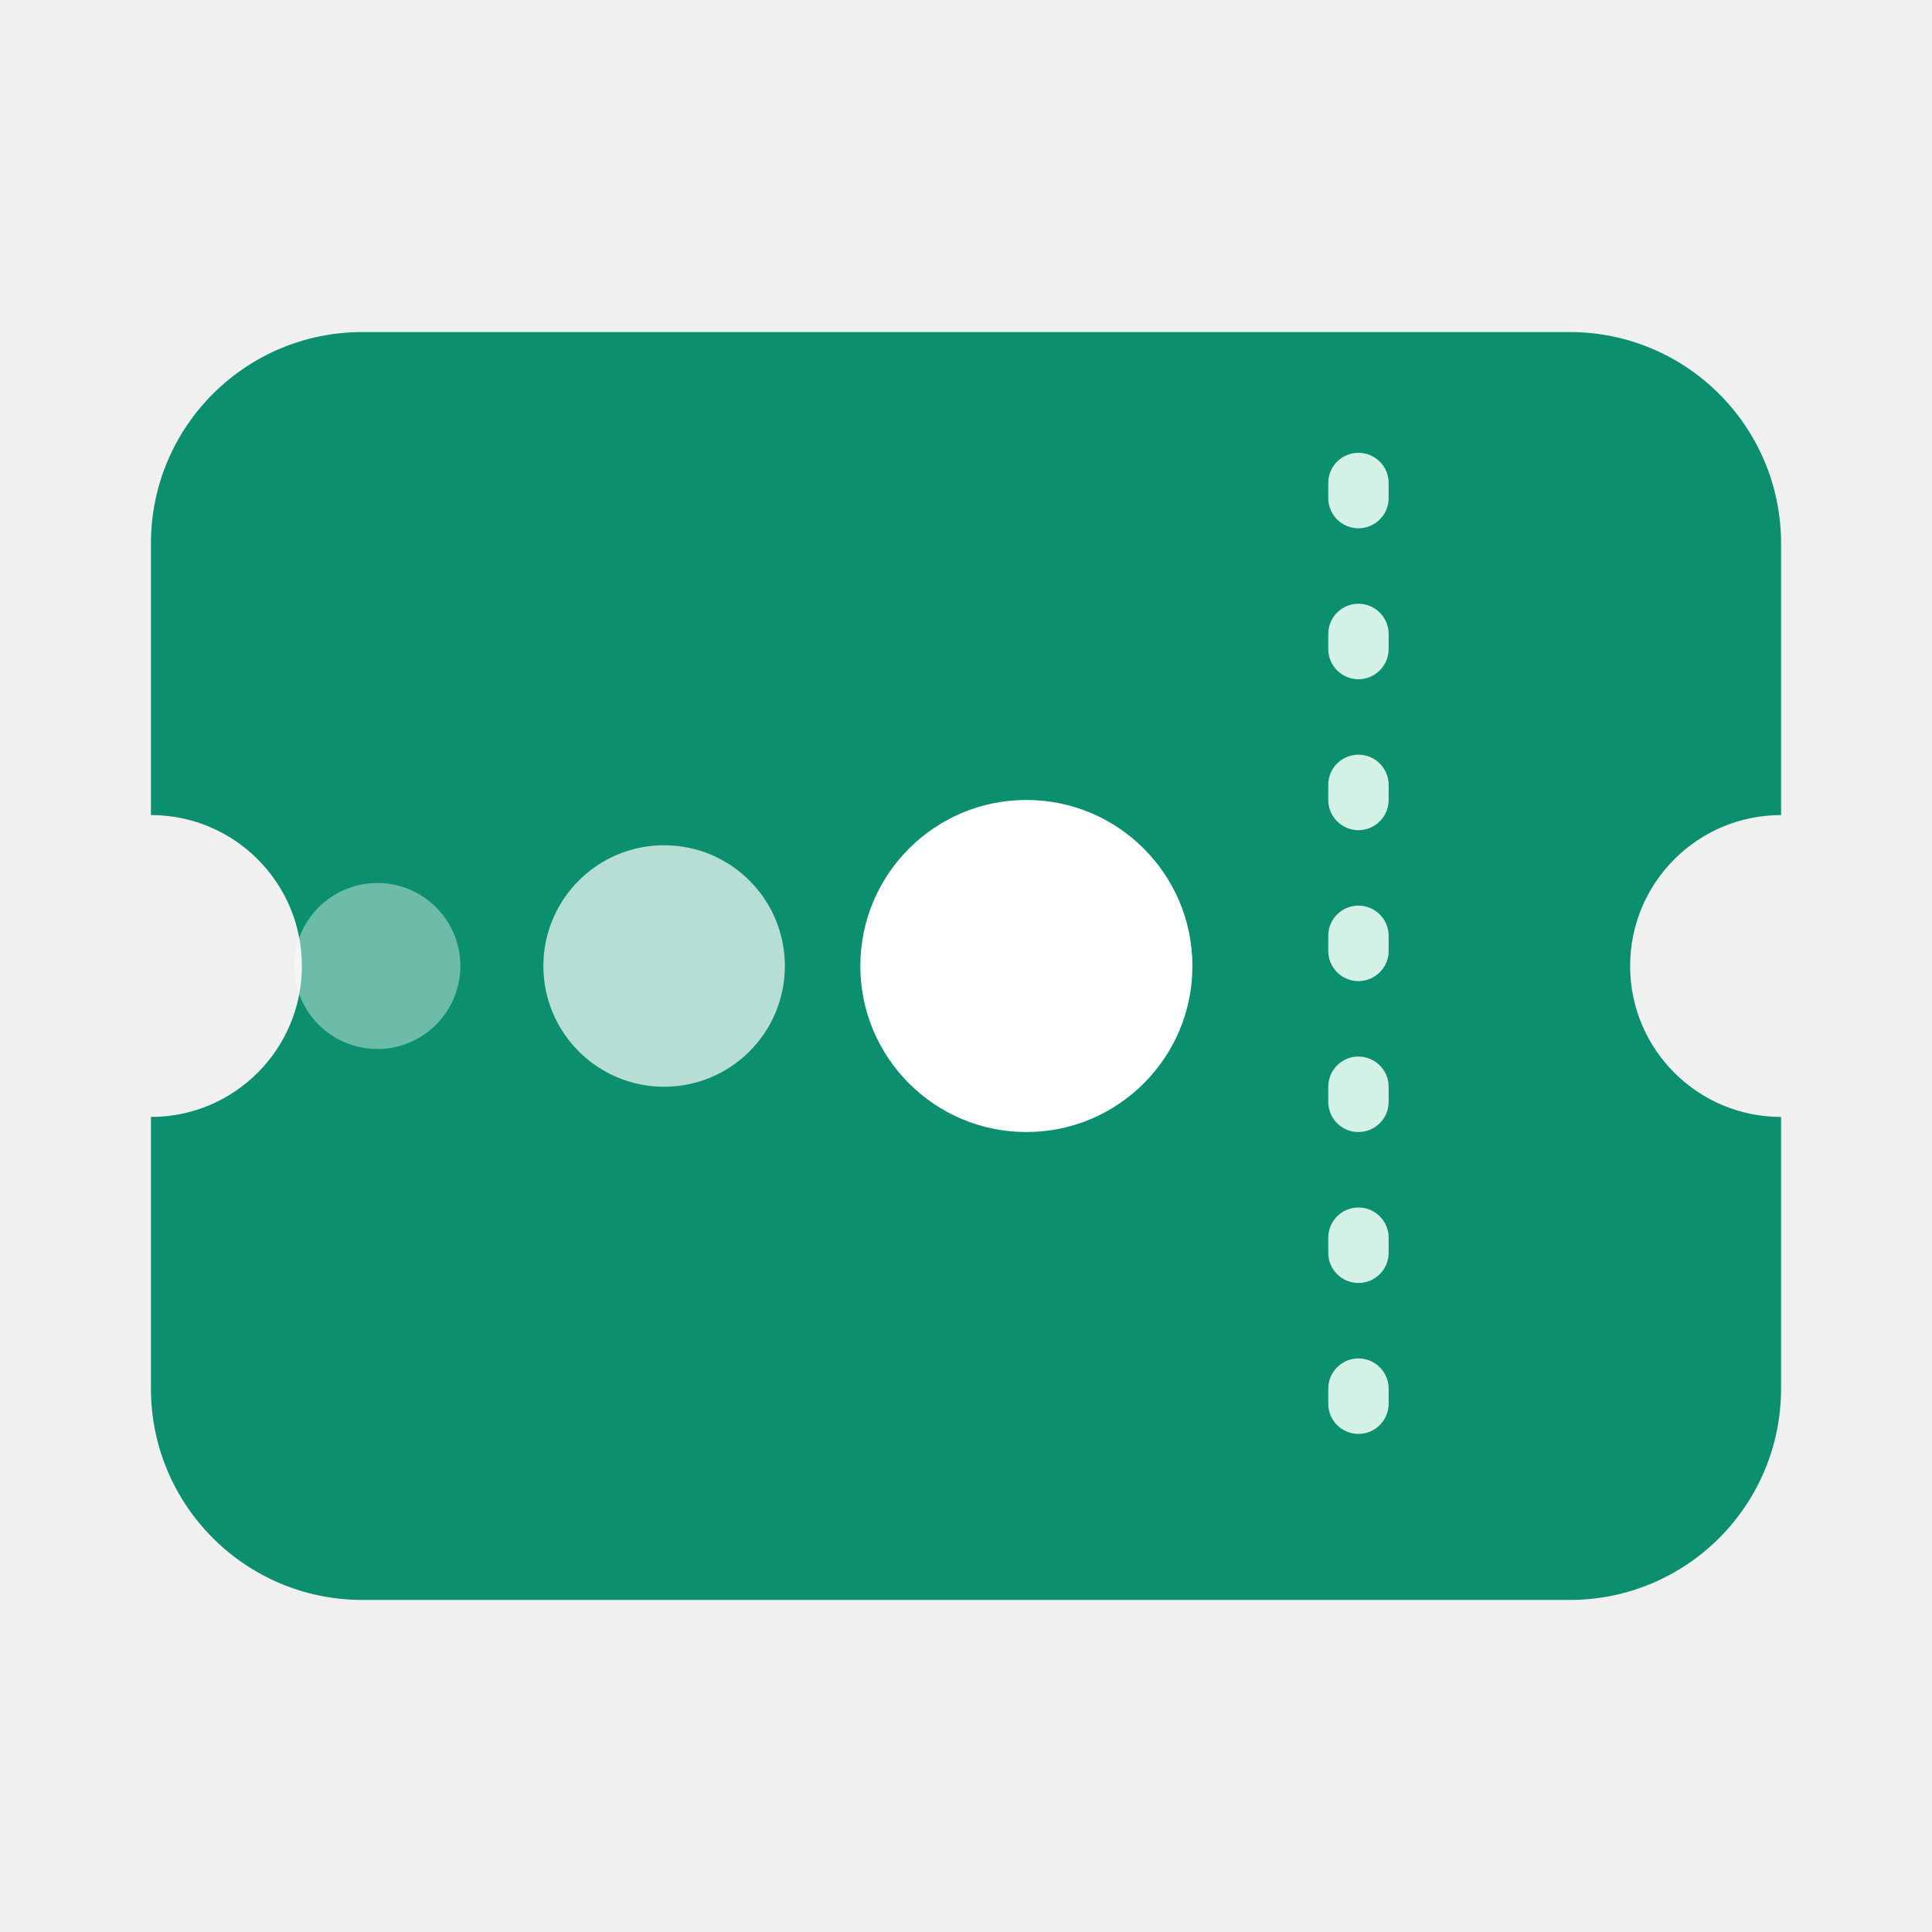
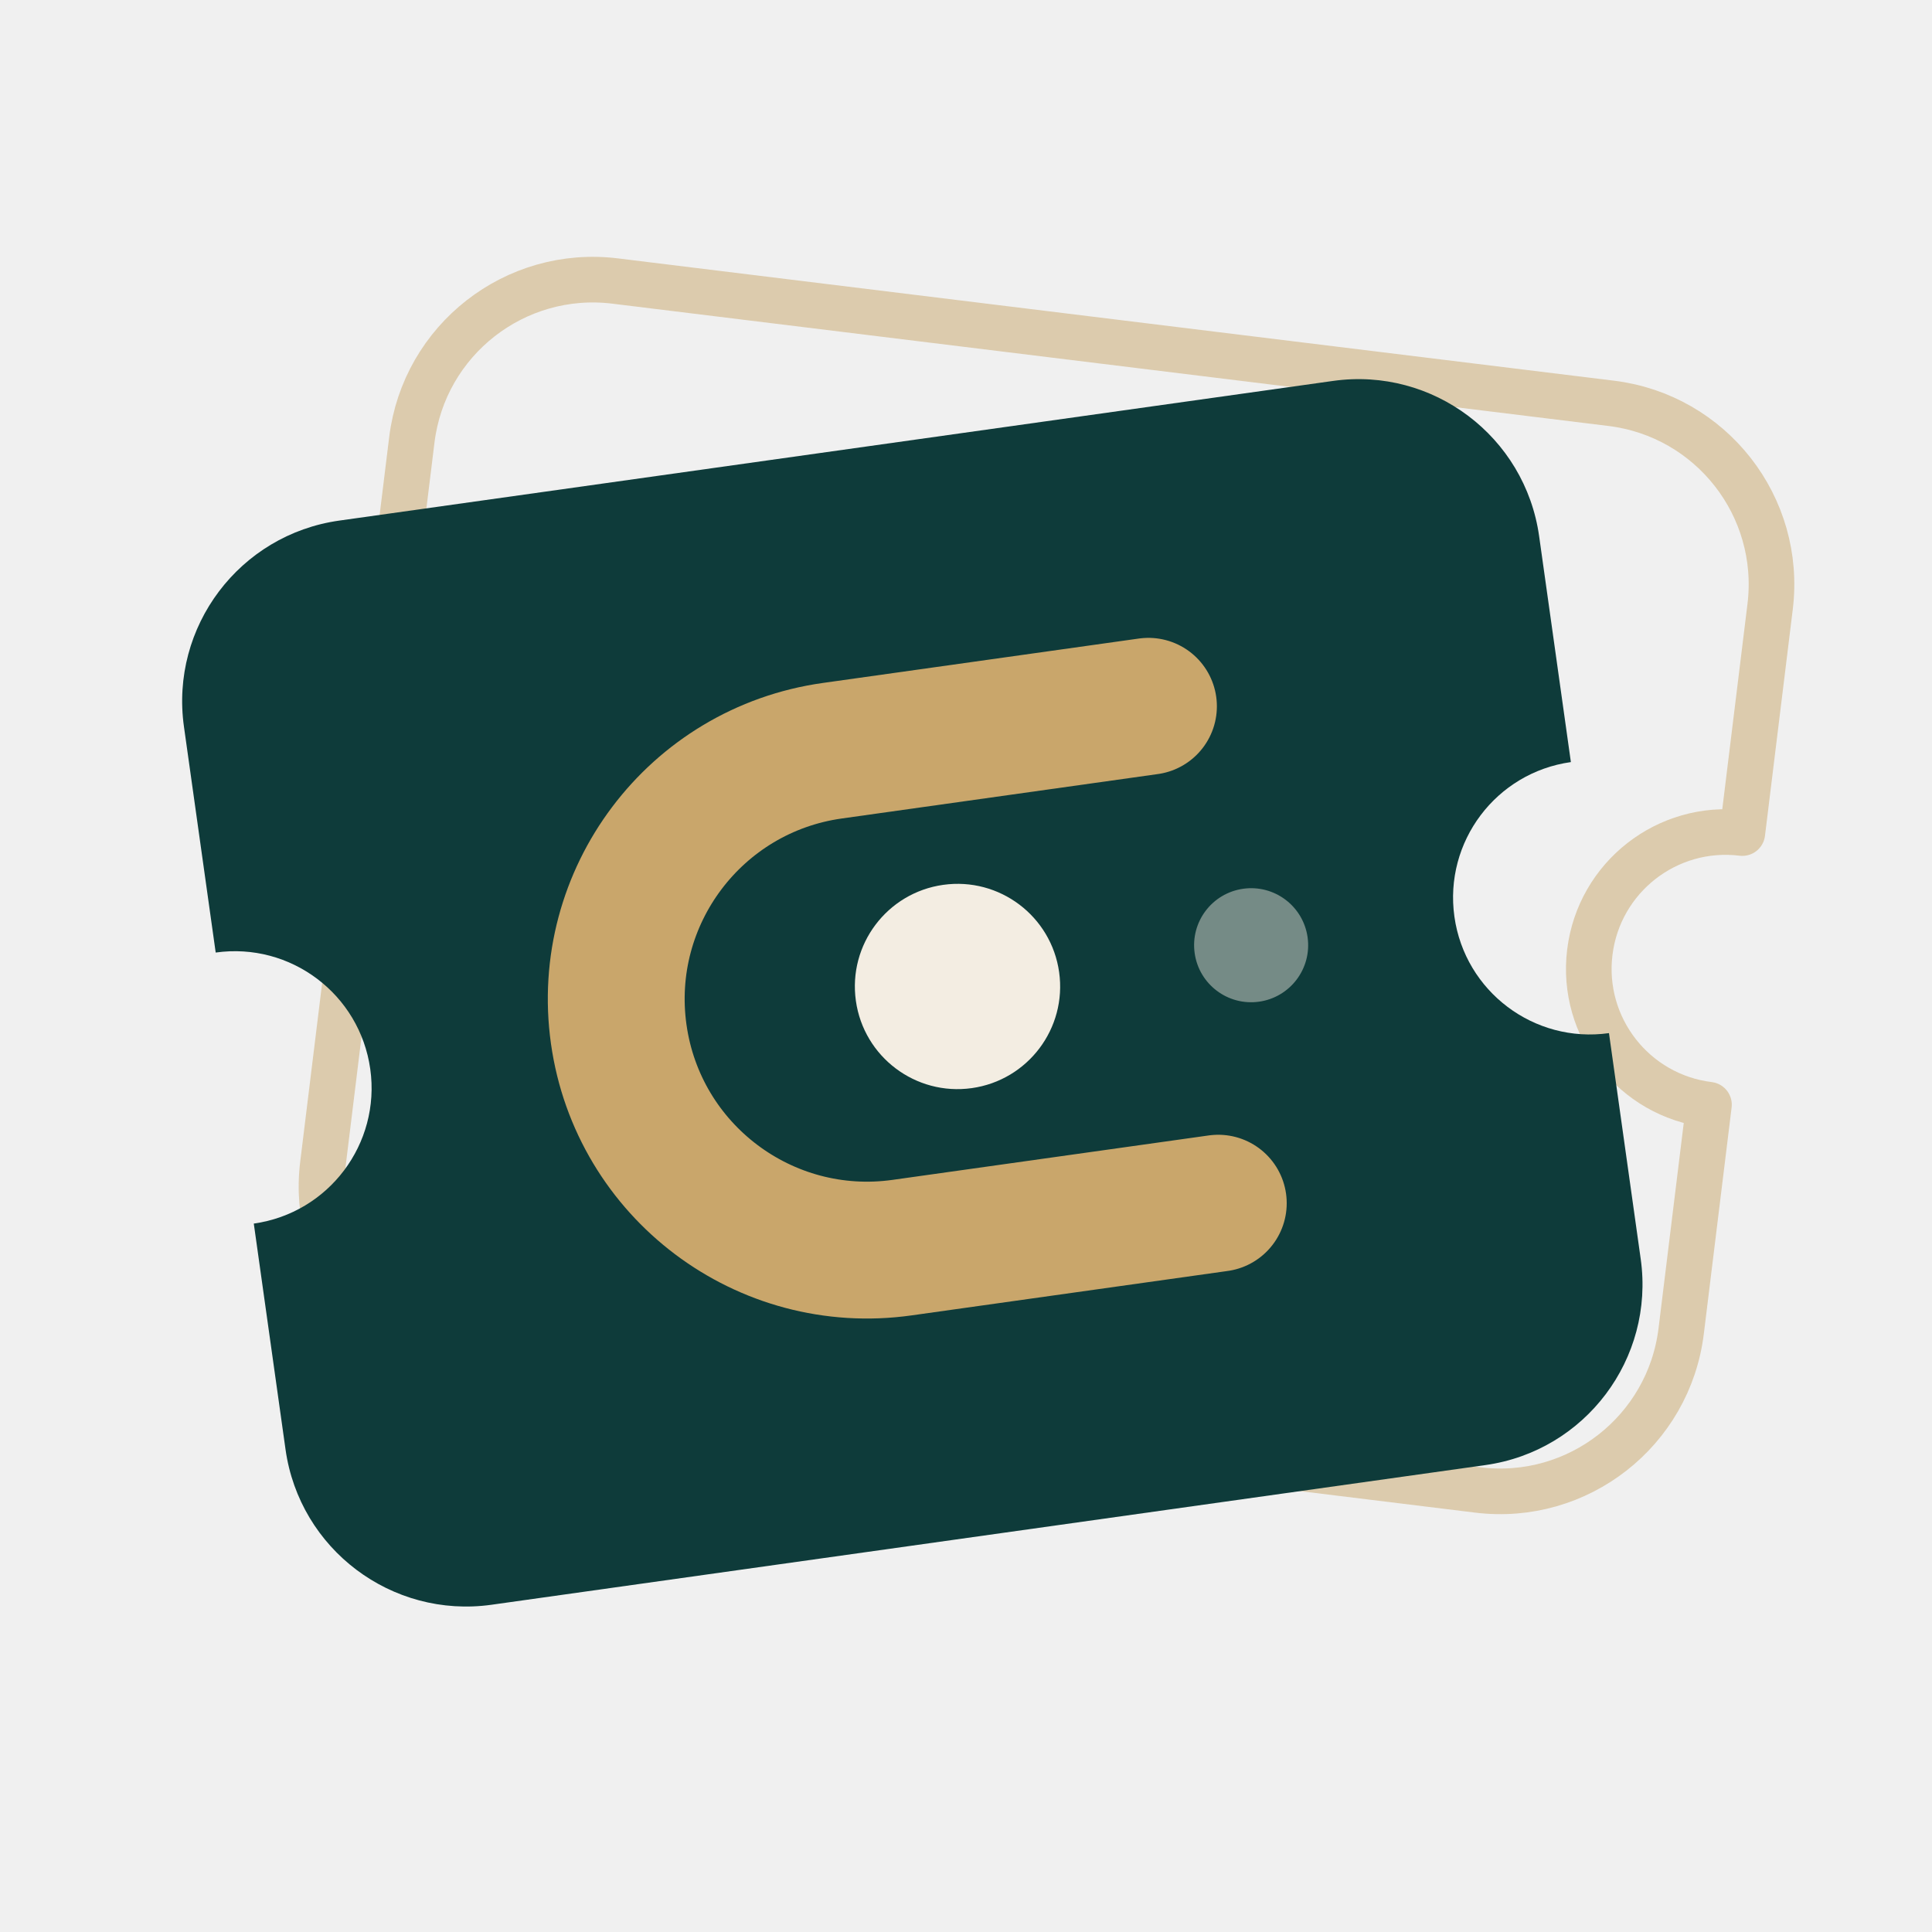
- <svg xmlns="http://www.w3.org/2000/svg" viewBox="0 0 128 128" role="img" aria-label="جاي">
-   <path fill="#0B8F6E" d="M24 22h80a14 14 0 0 1 14 14v18a10 10 0 0 0 0 20v18a14 14 0 0 1-14 14H24a14 14 0 0 1-14-14V74a10 10 0 0 0 0-20V36a14 14 0 0 1 14-14z" />
-   <path d="M90 32v64" stroke="#D4F1E6" stroke-width="4" stroke-linecap="round" stroke-dasharray="1 9" />
-   <circle cx="68" cy="64" r="11" fill="#FFFFFF" />
-   <circle cx="44" cy="64" r="8" fill="#FFFFFF" fill-opacity=".7" />
-   <circle cx="25" cy="64" r="5.5" fill="#FFFFFF" fill-opacity=".4" />
+ <svg xmlns="http://www.w3.org/2000/svg" viewBox="226 128 144 144" role="img" aria-label="جاي">
+   <g transform="translate(304 194) rotate(7) scale(0.85) translate(-60 -48)">
+     <path d="M16 0H104A16 16 0 0 1 120 16V36A12 12 0 0 0 120 60V80A16 16 0 0 1 104 96H16A16 16 0 0 1 0 80V60A12 12 0 0 0 0 36V16A16 16 0 0 1 16 0Z" fill="none" stroke="#C9A66B" stroke-width="4" stroke-opacity="0.5" stroke-linejoin="round" />
+   </g>
+   <g transform="translate(294 202) rotate(-8) scale(0.85) translate(-60 -48)">
+     <path d="M16 0H104A16 16 0 0 1 120 16V36A12 12 0 0 0 120 60V80A16 16 0 0 1 104 96H16A16 16 0 0 1 0 80V60A12 12 0 0 0 0 36V16A16 16 0 0 1 16 0Z" fill="#0E3B3A" />
+     <path d="M84 26H56A22 22 0 0 0 56 70H84" fill="none" stroke="#C9A66B" stroke-width="12" stroke-linecap="round" stroke-linejoin="round" />
+     <circle cx="64" cy="48" r="9" fill="#F3EDE2" />
+     <circle cx="90" cy="48" r="5" fill="#F3EDE2" fill-opacity="0.45" />
+   </g>
</svg>
